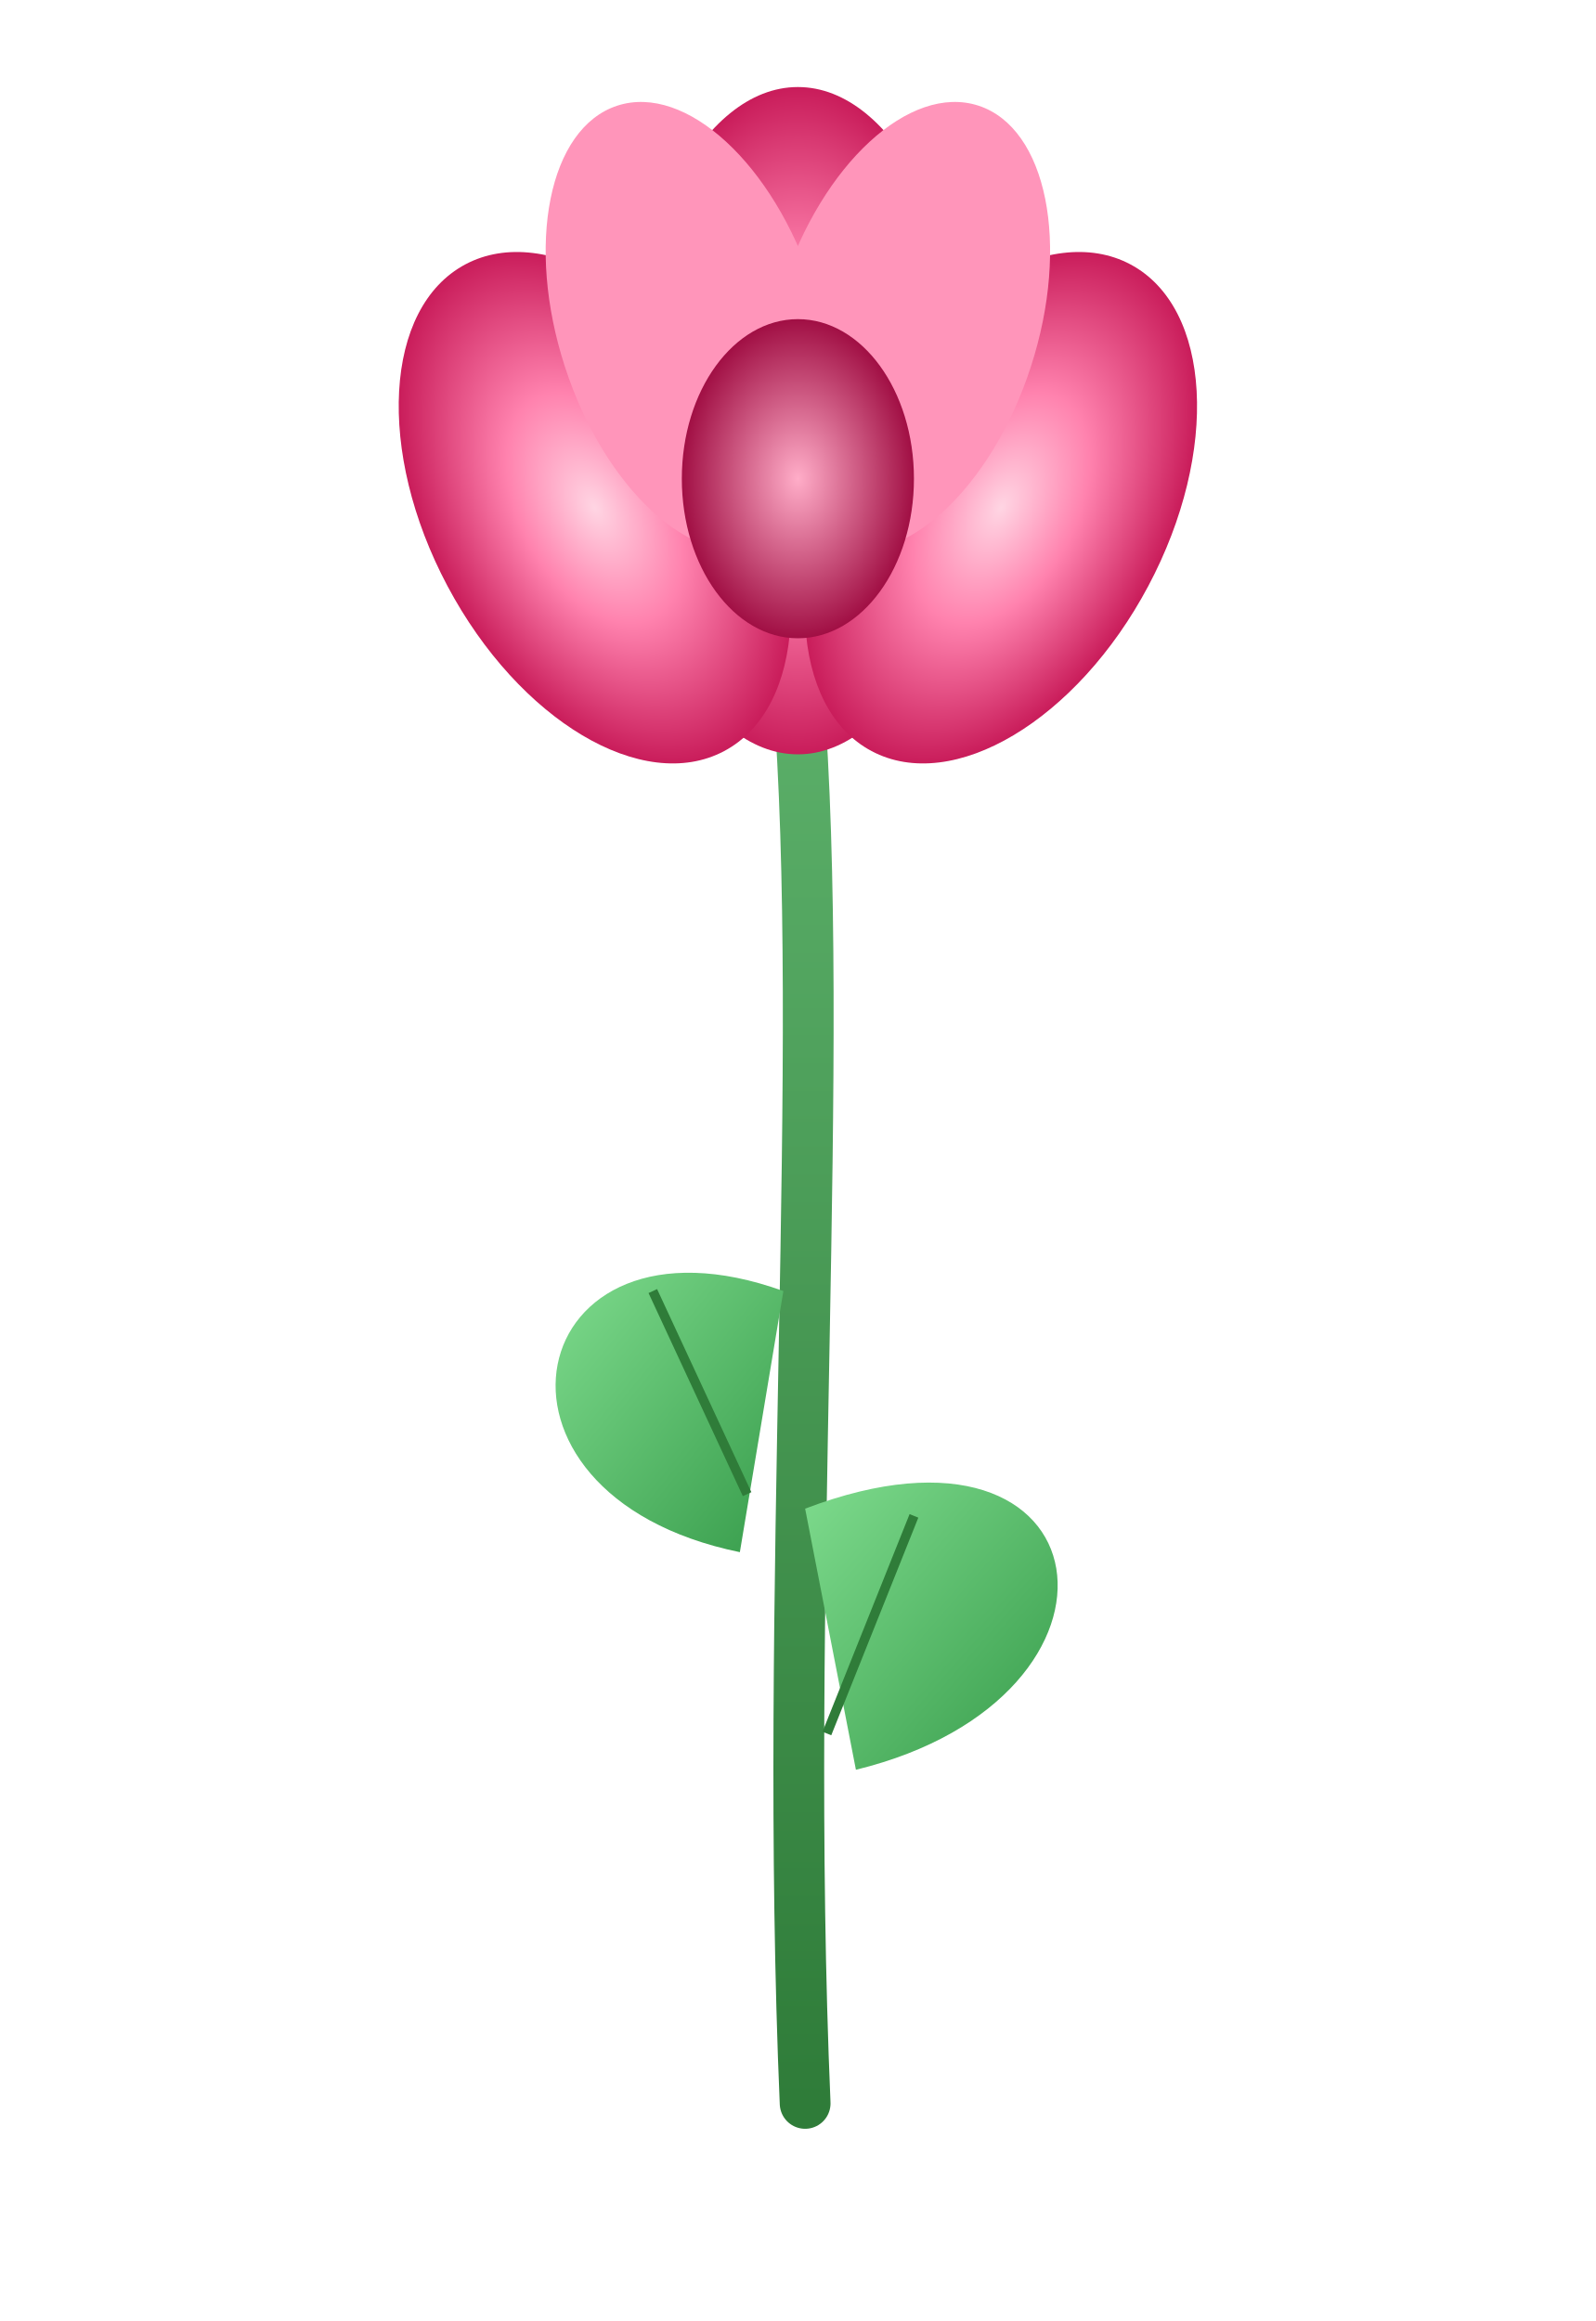
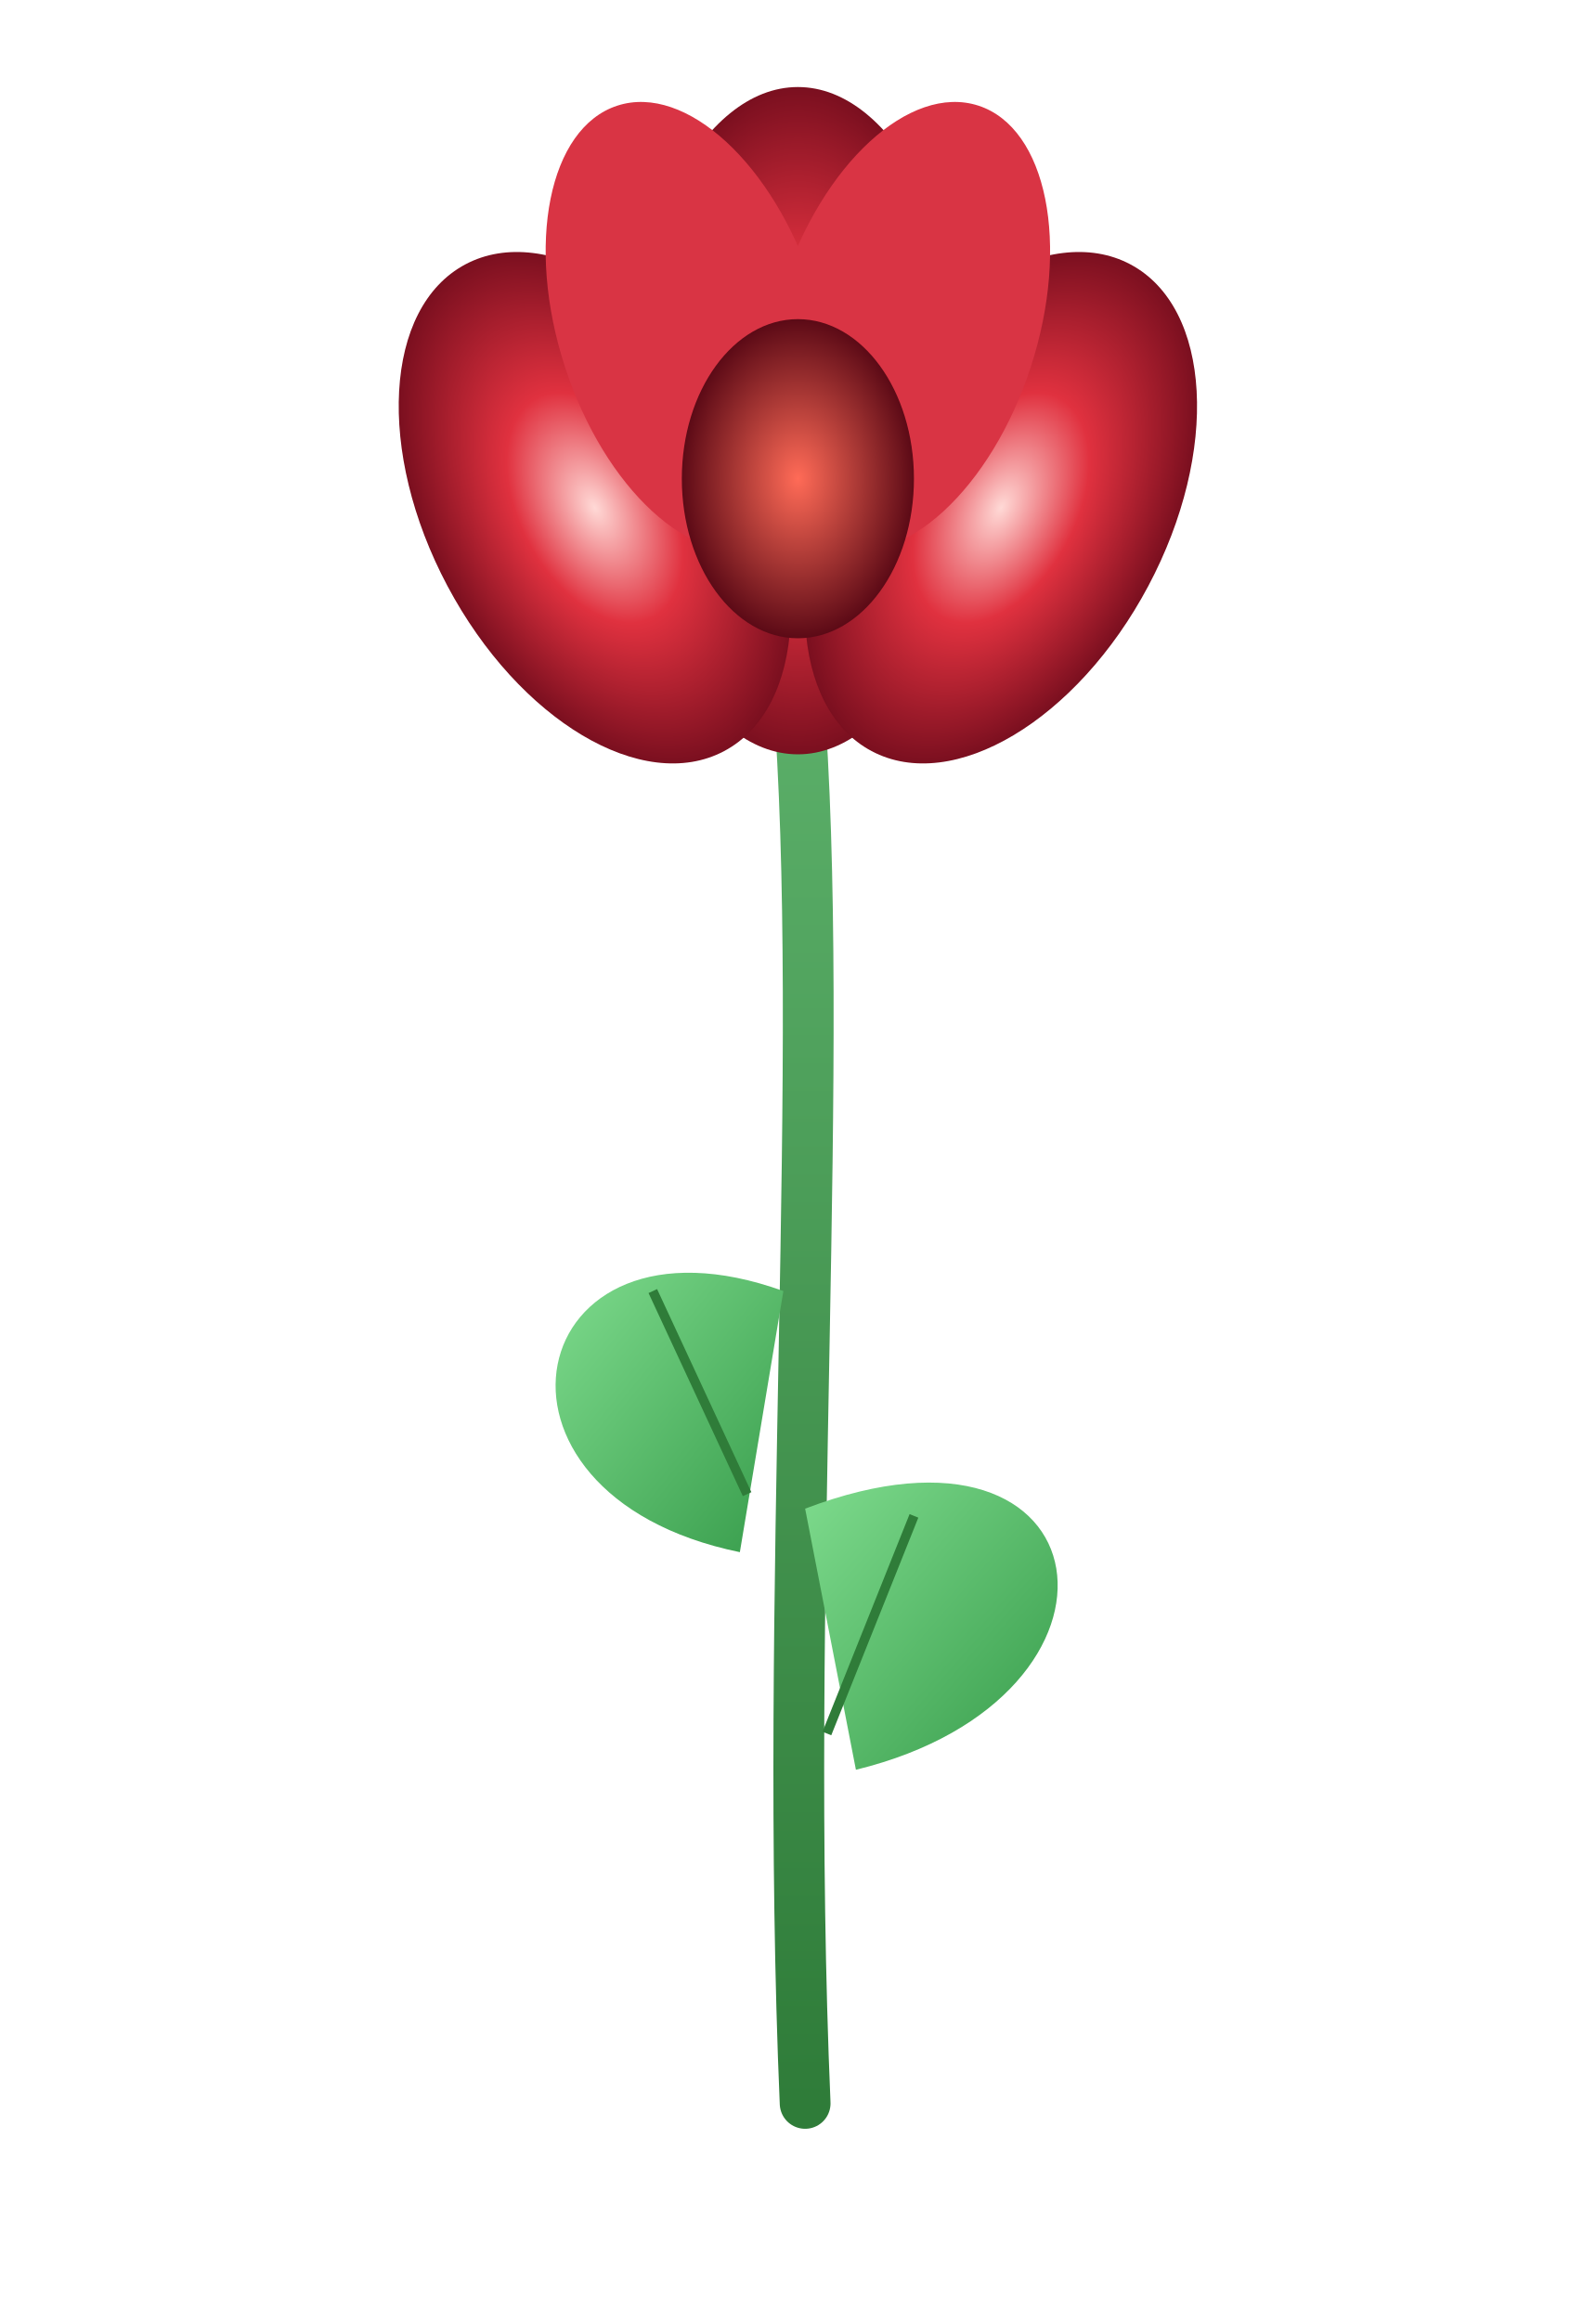
<svg xmlns="http://www.w3.org/2000/svg" viewBox="0 0 220 320">
  <defs>
    <linearGradient id="stem" x1="0%" y1="0%" x2="0%" y2="100%">
      <stop offset="0%" stop-color="#5BAF69" />
      <stop offset="100%" stop-color="#2F7C39" />
    </linearGradient>
    <linearGradient id="leaf" x1="0%" y1="0%" x2="100%" y2="100%">
      <stop offset="0%" stop-color="#7EDB8D" />
      <stop offset="100%" stop-color="#379C4B" />
    </linearGradient>
    <radialGradient id="petal">
-       <stop offset="0%" stop-color="#FFD5E3" />
-       <stop offset="45%" stop-color="#FF82AE" />
-       <stop offset="100%" stop-color="#C91C5A" />
+       <stop offset="0%" stop-color="#FFD9D6" />
+       <stop offset="45%" stop-color="#E0313F" />
+       <stop offset="100%" stop-color="#7A0F1F" />
    </radialGradient>
    <radialGradient id="center">
-       <stop offset="0%" stop-color="#FFADC8" />
-       <stop offset="100%" stop-color="#A10F44" />
+       <stop offset="0%" stop-color="#FF6B57" />
+       <stop offset="100%" stop-color="#5C0A16" />
    </radialGradient>
  </defs>
  <path d=" M110 95 C114 145 108 220 111 290" fill="none" stroke="url(#stem)" stroke-width="7" stroke-linecap="round" />
  <path d=" M108 178 C72 165 63 206 102 214 " fill="url(#leaf)" />
  <path d=" M111 208 C153 192 159 234 118 244 " fill="url(#leaf)" />
  <path d="M90 178 L103 206" stroke="#2F7C39" stroke-width="1.3" fill="none" />
  <path d="M126 209 L114 239" stroke="#2F7C39" stroke-width="1.3" fill="none" />
  <ellipse cx="110" cy="58" rx="24" ry="46" fill="url(#petal)" />
  <ellipse cx="82" cy="70" rx="23" ry="38" transform="rotate(-28 82 70)" fill="url(#petal)" />
  <ellipse cx="138" cy="70" rx="23" ry="38" transform="rotate(28 138 70)" fill="url(#petal)" />
-   <ellipse cx="95" cy="45" rx="18" ry="32" transform="rotate(-18 95 45)" fill="#FF95BA" />
-   <ellipse cx="125" cy="45" rx="18" ry="32" transform="rotate(18 125 45)" fill="#FF95BA" />
+   <ellipse cx="95" cy="45" rx="18" ry="32" transform="rotate(-18 95 45)" fill="#D93444" />
+   <ellipse cx="125" cy="45" rx="18" ry="32" transform="rotate(18 125 45)" fill="#D93444" />
  <ellipse cx="110" cy="66" rx="16" ry="22" fill="url(#center)" />
</svg>
